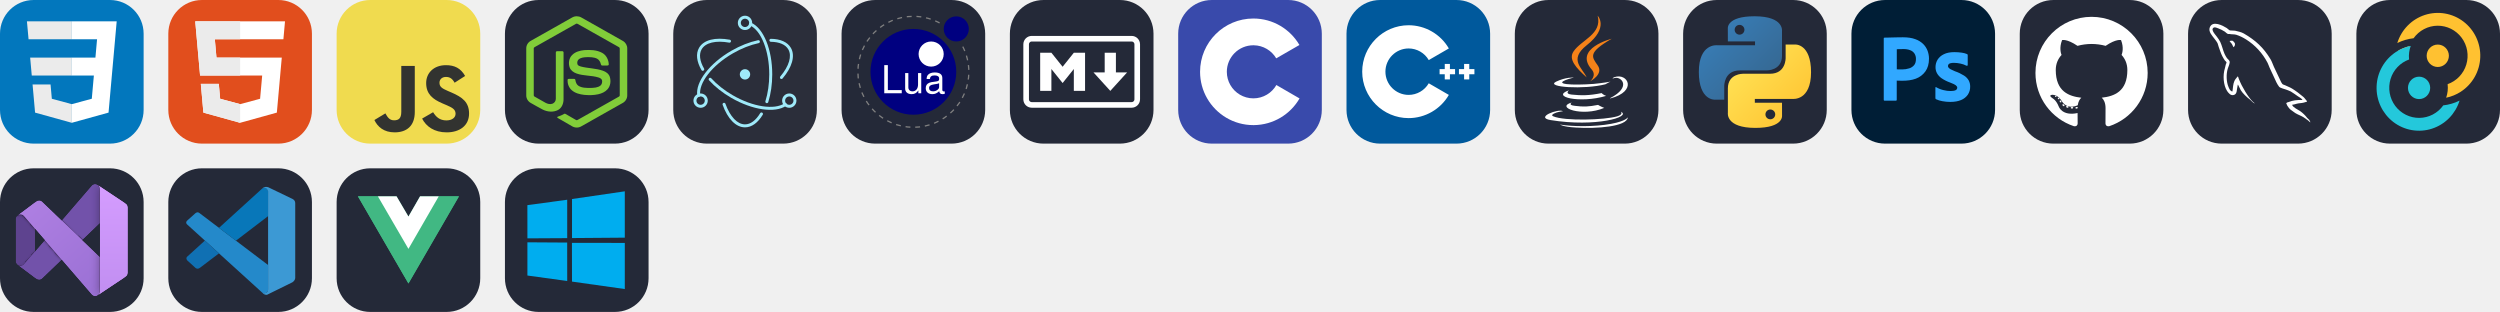
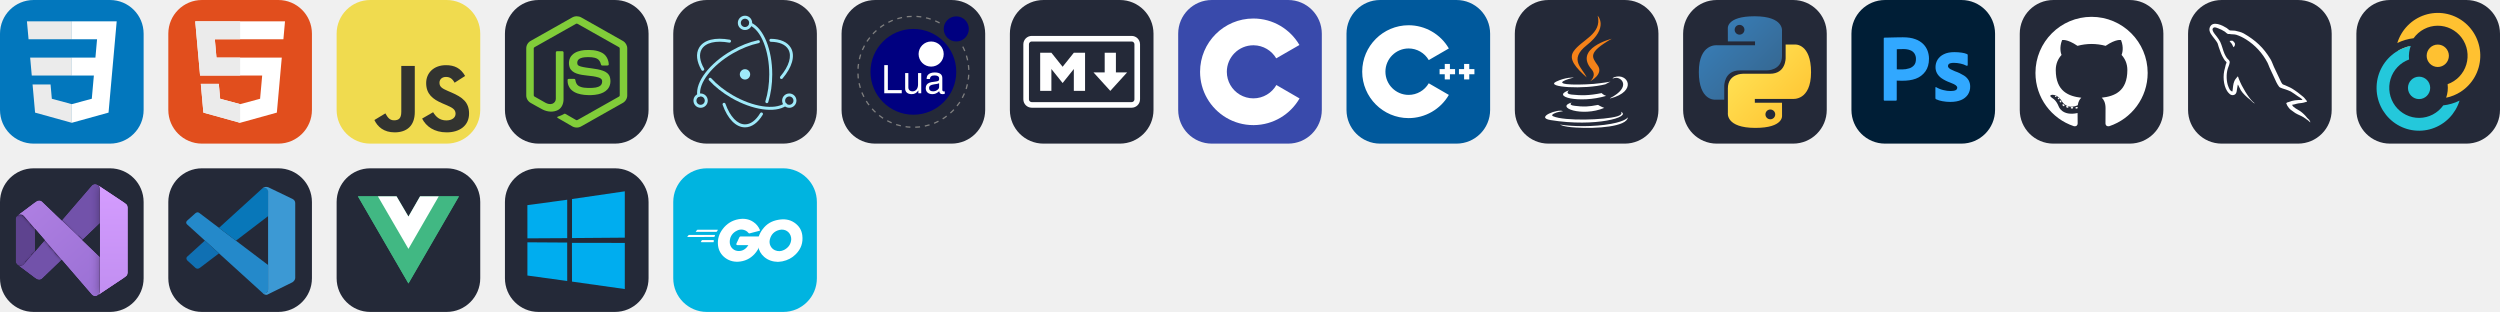
<svg xmlns="http://www.w3.org/2000/svg" width="835.5" height="104.25" viewBox="0 0 4456 556" fill="none" version="1.1">
  <g transform="translate(0, 0)">
    <svg width="256" height="256" viewBox="0 0 256 256" fill="none">
      <rect width="256" height="256" rx="60" fill="#0277BD" />
      <path d="M53.753 102.651L56.615 134.593H128.096V102.651H53.753Z" fill="#EBEBEB" />
      <path d="M128.095 38H127.985H48L50.904 69.942H128.095V38Z" fill="#EBEBEB" />
      <path d="M128.095 218.841V185.608L127.955 185.645L92.381 176.04L90.107 150.564H72.821H58.042L62.517 200.718L127.948 218.882L128.095 218.841Z" fill="#EBEBEB" />
      <path d="M167.318 134.593L163.61 176.019L127.985 185.635V218.866L193.468 200.718L193.948 195.321L201.454 111.229L202.233 102.651L208 38H127.985V69.942H172.994L170.088 102.651H127.985V134.593H167.318Z" fill="white" />
    </svg>
  </g>
  <g transform="translate(300, 0)">
    <svg width="256" height="256" fill="none" viewBox="0 0 256 256">
      <rect width="256" height="256" fill="#E14E1D" rx="60" />
      <path fill="#fff" d="M48 38L56.61 134.593H167.32L163.605 176.023L127.959 185.661L92.38 176.037L90.001 149.435H57.939L62.524 200.716L127.951 218.888L193.461 200.716L202.244 102.655H85.824L82.901 69.945H205.041H205.139L208 38H48Z" />
      <path fill="#EBEBEB" d="M128 38H48L56.61 134.593H128V102.655H85.824L82.901 69.945H128V38Z" />
      <path fill="#EBEBEB" d="M128 185.647L127.959 185.661L92.38 176.037L90.001 149.435H57.939L62.524 200.716L127.951 218.888L128 218.874V185.647Z" />
    </svg>
  </g>
  <g transform="translate(600, 0)">
    <svg width="256" height="256" viewBox="0 0 256 256" fill="none">
      <rect width="256" height="256" rx="60" fill="#F0DB4F" />
      <path d="M67.312 213.932L86.903 202.076C90.682 208.777 94.12 214.447 102.367 214.447C110.272 214.447 115.256 211.355 115.256 199.327V117.529H139.314V199.667C139.314 224.584 124.708 235.926 103.398 235.926C84.153 235.926 72.982 225.959 67.311 213.93" fill="#323330" />
      <path d="M152.381 211.354L171.969 200.013C177.126 208.434 183.828 214.62 195.684 214.62C205.653 214.62 212.009 209.636 212.009 202.762C212.009 194.514 205.479 191.592 194.481 186.782L188.468 184.203C171.111 176.815 159.597 167.535 159.597 147.945C159.597 129.901 173.345 116.153 194.826 116.153C210.12 116.153 221.118 121.481 229.022 135.4L210.291 147.429C206.166 140.04 201.7 137.119 194.826 137.119C187.78 137.119 183.312 141.587 183.312 147.429C183.312 154.646 187.78 157.568 198.09 162.037L204.104 164.614C224.553 173.379 236.067 182.313 236.067 202.418C236.067 224.072 219.055 235.928 196.2 235.928C173.861 235.928 159.426 225.274 152.381 211.354" fill="#323330" />
    </svg>
  </g>
  <g transform="translate(900, 0)">
    <svg width="256" height="256" fill="none" viewBox="0 0 256 256">
      <rect width="256" height="256" fill="#242938" rx="60" />
      <path fill="#81CD39" d="M119.878 31.116C124.797 28.301 131.203 28.288 136.117 31.116C160.839 45.086 185.569 59.033 210.287 73.011C214.937 75.63 218.046 80.804 217.999 86.161V170.206C218.034 175.785 214.617 181.083 209.712 183.642C185.071 197.535 160.442 211.444 135.805 225.337C130.786 228.207 124.251 227.986 119.387 224.88C112 220.598 104.6 216.336 97.212 212.058C95.702 211.158 94 210.442 92.934 208.978C93.877 207.708 95.562 207.55 96.931 206.995C100.014 206.014 102.847 204.44 105.679 202.913C106.396 202.423 107.27 202.611 107.957 203.049C114.274 206.671 120.536 210.399 126.874 213.986C128.226 214.767 129.595 213.73 130.751 213.086C154.931 199.419 179.141 185.805 203.318 172.134C204.214 171.703 204.709 170.752 204.636 169.771C204.653 142.046 204.64 114.317 204.645 86.592C204.747 85.478 204.103 84.455 203.096 83.999C178.541 70.17 153.997 56.321 129.446 42.488C128.575 41.889 127.426 41.888 126.554 42.484C102.002 56.321 77.464 70.183 52.912 84.011C51.909 84.468 51.236 85.475 51.355 86.592C51.36 114.317 51.355 142.046 51.355 169.775C51.268 170.756 51.801 171.687 52.691 172.109C59.242 175.824 65.802 179.513 72.358 183.216C76.052 185.203 80.586 186.385 84.656 184.862C88.246 183.574 90.763 179.909 90.695 176.097C90.729 148.534 90.678 120.967 90.72 93.408C90.631 92.184 91.791 91.173 92.981 91.288C96.129 91.267 99.281 91.246 102.429 91.297C103.743 91.267 104.647 92.585 104.485 93.817C104.472 121.555 104.519 149.293 104.464 177.03C104.472 184.423 101.435 192.467 94.597 196.084C86.174 200.447 75.762 199.522 67.44 195.338C60.236 191.742 53.36 187.498 46.284 183.646C41.366 181.101 37.966 175.782 38.001 170.207V86.161C37.949 80.693 41.182 75.425 45.976 72.844C70.613 58.941 95.246 45.026 119.878 31.116Z" />
      <path fill="#81CD39" d="M141.372 89.335C152.117 88.643 163.62 88.925 173.289 94.219C180.776 98.275 184.926 106.789 185.058 115.106C184.849 116.227 183.676 116.846 182.605 116.769C179.488 116.765 176.369 116.812 173.252 116.748C171.929 116.799 171.161 115.58 170.995 114.411C170.099 110.431 167.928 106.49 164.183 104.57C158.433 101.692 151.767 101.837 145.497 101.897C140.92 102.139 135.998 102.536 132.12 105.227C129.143 107.266 128.239 111.382 129.301 114.697C130.303 117.077 133.05 117.845 135.299 118.553C148.248 121.94 161.97 121.602 174.672 126.059C179.931 127.876 185.075 131.409 186.875 136.915C189.23 144.295 188.198 153.115 182.947 159.039C178.689 163.914 172.488 166.568 166.303 168.009C158.075 169.844 149.536 169.891 141.18 169.076C133.323 168.18 125.146 166.116 119.081 160.763C113.894 156.259 111.361 149.241 111.612 142.469C111.672 141.325 112.811 140.527 113.907 140.621C117.046 140.596 120.186 140.587 123.325 140.626C124.58 140.536 125.509 141.62 125.574 142.802C126.152 146.593 127.577 150.573 130.884 152.82C137.264 156.937 145.271 156.655 152.577 156.77C158.63 156.502 165.425 156.421 170.364 152.42C172.97 150.138 173.742 146.32 173.038 143.036C172.275 140.263 169.374 138.971 166.883 138.126C154.1 134.083 140.224 135.55 127.565 130.977C122.425 129.161 117.455 125.727 115.481 120.447C112.726 112.974 113.988 103.73 119.789 98.006C125.445 92.312 133.609 90.119 141.372 89.335V89.335" />
    </svg>
  </g>
  <g transform="translate(1200, 0)">
    <svg width="256" height="256" fill="none" viewBox="0 0 256 256">
      <rect width="256" height="256" fill="#2B2E3A" rx="60" />
      <path fill="#9FEAF9" d="M100.768 70.772C74.763 66.036 54.201 70.993 46.006 85.187C39.891 95.779 41.639 109.822 50.246 124.833C50.416 125.145 50.646 125.419 50.924 125.641C51.202 125.862 51.52 126.026 51.862 126.123C52.204 126.219 52.561 126.247 52.914 126.203C53.266 126.16 53.606 126.047 53.914 125.87C54.222 125.693 54.492 125.457 54.708 125.175C54.923 124.892 55.08 124.57 55.169 124.226C55.258 123.883 55.278 123.525 55.227 123.173C55.176 122.822 55.055 122.484 54.872 122.18C47.12 108.658 45.611 96.539 50.625 87.854C57.433 76.063 75.773 71.641 99.812 76.019C100.503 76.134 101.211 75.973 101.784 75.57C102.357 75.167 102.748 74.555 102.874 73.866C102.999 73.177 102.849 72.467 102.455 71.888C102.061 71.309 101.455 70.908 100.768 70.772V70.772ZM63.769 143.079C74.284 154.634 87.945 165.473 103.525 174.467C141.248 196.247 181.408 202.068 201.2 188.573C201.496 188.379 201.75 188.127 201.948 187.833C202.146 187.54 202.283 187.209 202.352 186.862C202.421 186.515 202.42 186.157 202.349 185.81C202.278 185.463 202.139 185.134 201.939 184.841C201.74 184.548 201.484 184.298 201.187 184.106C200.89 183.913 200.557 183.782 200.208 183.719C199.86 183.656 199.502 183.663 199.157 183.74C198.811 183.817 198.484 183.962 198.195 184.167C180.481 196.245 142.333 190.715 106.192 169.849C91.078 161.123 77.849 150.627 67.714 139.489C67.479 139.228 67.194 139.017 66.877 138.866C66.56 138.716 66.216 138.63 65.865 138.613C65.514 138.595 65.164 138.648 64.833 138.766C64.503 138.885 64.199 139.067 63.94 139.304C63.68 139.54 63.469 139.825 63.32 140.143C63.171 140.461 63.086 140.805 63.07 141.156C63.054 141.507 63.108 141.857 63.228 142.187C63.348 142.517 63.532 142.82 63.769 143.079V143.079Z" />
      <path fill="#9FEAF9" d="M194.886 139.835C211.914 119.719 217.859 99.487 209.681 85.323C203.664 74.9 190.943 69.397 174.036 69.177C173.335 69.178 172.663 69.455 172.165 69.947C171.667 70.44 171.382 71.109 171.373 71.809C171.364 72.51 171.631 73.186 172.116 73.692C172.602 74.197 173.267 74.491 173.967 74.51C189.172 74.708 200.132 79.449 205.063 87.99C211.855 99.755 206.553 117.797 190.815 136.389C190.584 136.656 190.408 136.965 190.298 137.301C190.188 137.636 190.145 137.989 190.172 138.341C190.199 138.693 190.296 139.035 190.457 139.349C190.617 139.664 190.839 139.943 191.108 140.171C191.377 140.398 191.689 140.571 192.025 140.677C192.362 140.784 192.716 140.823 193.067 140.791C193.418 140.76 193.76 140.66 194.072 140.495C194.385 140.331 194.661 140.107 194.886 139.835V139.835ZM151.125 71.66C135.729 74.959 119.341 81.409 103.603 90.495C64.661 112.978 39.258 146.131 42.786 170.17C42.833 170.52 42.949 170.857 43.127 171.161C43.306 171.466 43.542 171.732 43.824 171.945C44.106 172.157 44.428 172.311 44.77 172.399C45.112 172.486 45.468 172.505 45.817 172.453C46.166 172.402 46.502 172.282 46.804 172.1C47.106 171.918 47.37 171.678 47.579 171.393C47.788 171.109 47.938 170.786 48.021 170.443C48.104 170.1 48.118 169.744 48.063 169.395C44.93 148.051 69.01 116.626 106.27 95.114C121.537 86.299 137.405 80.054 152.242 76.875C152.589 76.807 152.919 76.67 153.213 76.472C153.507 76.275 153.759 76.021 153.953 75.726C154.148 75.43 154.282 75.099 154.347 74.751C154.413 74.403 154.408 74.046 154.334 73.7C154.26 73.354 154.118 73.026 153.916 72.735C153.713 72.445 153.456 72.197 153.157 72.007C152.858 71.818 152.525 71.689 152.176 71.629C151.827 71.57 151.47 71.58 151.125 71.66Z" />
      <path fill="#9FEAF9" d="M88.036 186.835C96.94 211.695 111.505 227.002 127.883 227.002C139.828 227.002 150.879 218.859 159.497 204.524C159.684 204.224 159.808 203.889 159.865 203.54C159.921 203.191 159.907 202.835 159.824 202.491C159.741 202.147 159.591 201.824 159.381 201.539C159.172 201.254 158.909 201.013 158.606 200.831C158.303 200.649 157.966 200.529 157.617 200.478C157.267 200.427 156.91 200.446 156.568 200.534C156.226 200.622 155.904 200.777 155.622 200.99C155.34 201.203 155.104 201.471 154.926 201.776C147.181 214.659 137.668 221.668 127.883 221.668C114.278 221.668 101.287 208.016 93.058 185.038C92.945 184.702 92.767 184.391 92.532 184.125C92.298 183.858 92.013 183.641 91.694 183.486C91.375 183.331 91.028 183.241 90.673 183.222C90.319 183.203 89.965 183.255 89.63 183.374C89.296 183.494 88.99 183.679 88.728 183.918C88.466 184.158 88.255 184.448 88.106 184.77C87.958 185.092 87.876 185.441 87.864 185.795C87.852 186.15 87.911 186.504 88.037 186.835H88.036ZM169.358 181.972C173.968 167.244 176.443 150.254 176.443 132.549C176.443 88.37 160.98 50.286 138.956 40.507C138.313 40.238 137.589 40.231 136.941 40.489C136.293 40.746 135.771 41.247 135.488 41.885C135.205 42.522 135.183 43.245 135.427 43.899C135.671 44.553 136.161 45.085 136.792 45.381C156.435 54.104 171.109 90.247 171.109 132.549C171.109 149.726 168.712 166.179 164.269 180.379C164.159 180.715 164.116 181.069 164.144 181.422C164.172 181.774 164.269 182.117 164.431 182.432C164.592 182.746 164.815 183.025 165.085 183.253C165.356 183.48 165.669 183.652 166.006 183.757C166.343 183.863 166.698 183.9 167.05 183.867C167.402 183.835 167.744 183.732 168.056 183.566C168.368 183.4 168.644 183.174 168.867 182.9C169.091 182.626 169.258 182.311 169.359 181.972H169.358ZM219.582 179.36C219.582 172.311 213.868 166.597 206.819 166.597C199.77 166.597 194.056 172.311 194.056 179.36C194.056 186.409 199.77 192.123 206.819 192.123C213.868 192.123 219.582 186.409 219.582 179.36ZM214.249 179.36C214.249 180.336 214.057 181.302 213.683 182.203C213.31 183.105 212.763 183.924 212.073 184.614C211.383 185.304 210.564 185.851 209.662 186.225C208.761 186.598 207.795 186.79 206.819 186.79C205.843 186.79 204.877 186.598 203.976 186.225C203.074 185.851 202.255 185.304 201.565 184.614C200.875 183.924 200.328 183.105 199.955 182.203C199.581 181.302 199.389 180.336 199.389 179.36C199.389 177.39 200.172 175.5 201.565 174.106C202.959 172.713 204.848 171.93 206.819 171.93C208.79 171.93 210.679 172.713 212.073 174.106C213.466 175.5 214.249 177.39 214.249 179.36ZM48.763 192.123C55.813 192.123 61.527 186.409 61.527 179.36C61.527 172.311 55.812 166.597 48.763 166.597C41.715 166.597 36 172.311 36 179.36C36 186.409 41.715 192.123 48.763 192.123ZM48.763 186.79C46.792 186.79 44.903 186.007 43.509 184.614C42.116 183.221 41.333 181.331 41.333 179.36C41.333 177.39 42.116 175.5 43.509 174.106C44.903 172.713 46.792 171.93 48.763 171.93C50.734 171.93 52.623 172.713 54.017 174.106C55.41 175.5 56.193 177.39 56.193 179.36C56.193 181.331 55.41 183.221 54.017 184.614C52.623 186.007 50.734 186.79 48.763 186.79V186.79Z" />
      <path fill="#9FEAF9" d="M127.883 53.526C134.932 53.526 140.646 47.812 140.646 40.763C140.646 33.714 134.932 28 127.883 28C120.834 28 115.12 33.714 115.12 40.763C115.12 47.812 120.834 53.526 127.883 53.526V53.526ZM127.883 48.193C125.912 48.193 124.023 47.41 122.629 46.017C121.236 44.623 120.453 42.734 120.453 40.763C120.453 38.792 121.236 36.903 122.629 35.509C124.023 34.116 125.912 33.333 127.883 33.333C129.854 33.333 131.743 34.116 133.137 35.509C134.53 36.903 135.313 38.792 135.313 40.763C135.313 42.734 134.53 44.623 133.137 46.017C131.743 47.41 129.854 48.193 127.883 48.193V48.193ZM129.832 141.575C124.847 142.652 119.936 139.484 118.857 134.499C118.34 132.105 118.795 129.604 120.122 127.546C121.449 125.488 123.539 124.041 125.933 123.523C130.918 122.446 135.829 125.614 136.909 130.599C137.986 135.584 134.818 140.496 129.832 141.575Z" />
    </svg>
  </g>
  <g transform="translate(1500, 0)">
    <svg width="256" height="256" fill="none" viewBox="0 0 256 256">
      <rect width="256" height="256" fill="#242938" rx="60" />
      <g clip-path="url(#clip0_101_404)">
        <path fill="navy" d="M204.453 128.02C204.453 85.824 170.195 51.57 128 51.57C85.805 51.57 51.547 85.824 51.547 128.02C51.547 170.219 85.805 204.473 128 204.473C170.195 204.473 204.453 170.219 204.453 128.02Z" />
        <path fill="#fff" d="M182.066 96.344C182.066 83.988 172.035 73.957 159.68 73.957C147.324 73.957 137.293 83.988 137.293 96.344C137.293 108.695 147.324 118.73 159.68 118.73C172.035 118.73 182.066 108.695 182.066 96.344Z" />
        <path fill="navy" d="M226.84 51.547C226.84 39.191 216.809 29.16 204.453 29.16C192.098 29.16 182.066 39.191 182.066 51.547C182.066 63.902 192.098 73.934 204.453 73.934C216.809 73.934 226.84 63.926 226.84 51.547Z" />
        <path fill="#fff" d="M82.508 160.586H107.281V166.227H76.109V116.066H82.508V160.586Z" />
        <path fill="#fff" d="M136.871 166.227V161.199C133.492 165.953 130.133 167.809 124.832 167.809C117.82 167.809 113.344 163.965 113.344 157.969V130.176H119.047V155.707C119.047 160.039 121.937 162.805 126.48 162.805C132.457 162.805 136.32 157.988 136.32 150.617V130.176H142.023V166.227H136.871Z" />
        <path fill="#fff" d="M183.945 167.199C182.086 167.684 181.199 167.809 180.016 167.809C176.301 167.809 174.504 166.164 174.102 162.508C170.047 166.227 166.395 167.809 161.855 167.809C154.566 167.809 150.027 163.691 150.027 157.145C150.027 152.457 152.16 149.227 156.363 147.516C158.559 146.629 159.805 146.352 167.914 145.316C172.457 144.77 173.891 143.734 173.891 141.328V139.805C173.891 136.363 171 134.441 165.848 134.441C160.48 134.441 157.863 136.426 157.379 140.84H151.59C151.738 137.27 152.414 135.203 154.062 133.344C156.469 130.66 160.797 129.141 166.035 129.141C174.906 129.141 179.594 132.582 179.594 138.98V160.188C179.594 161.98 180.691 163.016 182.699 163.016C183.035 163.016 183.313 163.016 183.945 162.867V167.199ZM173.891 148.402C171.969 149.289 170.723 149.562 164.664 150.387C158.539 151.273 155.984 153.215 155.984 156.996C155.984 160.652 158.602 162.785 163.078 162.785C166.457 162.785 169.266 161.684 171.613 159.551C173.32 157.969 173.891 156.809 173.891 154.863V148.402Z" />
        <path stroke="gray" stroke-dasharray="8.63 8.63" stroke-miterlimit="10" stroke-width="2.294" d="M216.09 83.121C223.164 97.019 226.859 112.394 226.859 128C226.859 182.574 182.574 226.859 128 226.859C73.426 226.859 29.141 182.574 29.141 128C29.141 73.426 73.426 29.141 128 29.141C145.551 29.141 162.762 33.809 177.883 42.637" />
      </g>
      <defs>
        <clipPath id="clip0_101_404">
          <rect width="200" height="200" fill="#fff" transform="translate(28 28)" />
        </clipPath>
      </defs>
    </svg>
  </g>
  <g transform="translate(1800, 0)">
    <svg width="256" height="256" fill="none" viewBox="0 0 256 256">
      <rect width="256" height="256" fill="#242938" rx="60" />
      <path stroke="#fff" stroke-width="10" d="M217 69H39C33.477 69 29 73.477 29 79V177C29 182.523 33.477 187 39 187H217C222.523 187 227 182.523 227 177V79C227 73.477 222.523 69 217 69Z" />
      <path fill="#fff" d="M54 162V94H74L94 119L114 94H134V162H114V123L94 148L74 123V162H54ZM179 162L149 129H169V94H189V129H209L179 162Z" />
    </svg>
  </g>
  <g transform="translate(2100, 0)">
    <svg width="256" height="256" viewBox="0 0 256 256" fill="none">
      <rect width="256" height="256" rx="60" fill="#394AAB" />
      <path d="M134.001 33C169.144 33 199.828 52.086 216.262 80.456L216.102 80.183L174.753 103.991C166.607 90.198 151.672 80.889 134.54 80.698L134.001 80.695C107.875 80.695 86.695 101.874 86.695 127.999C86.695 136.543 88.972 144.552 92.933 151.469C101.088 165.704 116.416 175.306 134.001 175.306C151.693 175.306 167.109 165.582 175.222 151.195L175.025 151.54L216.311 175.458C200.057 203.588 169.794 222.615 135.059 222.994L134.001 223C98.746 223 67.975 203.796 51.582 175.276C43.579 161.353 39 145.212 39 127.999C39 75.533 81.532 33 134.001 33Z" fill="white" />
    </svg>
  </g>
  <g transform="translate(2400, 0)">
    <svg width="256" height="256" fill="none" viewBox="0 0 256 256">
      <rect width="256" height="256" fill="#00599C" rx="60" />
      <path fill="#fff" d="M110.759 210.517C65.125 210.517 28 173.392 28 127.759C28 82.125 65.125 45 110.759 45C140.204 45 167.667 60.846 182.427 86.353L146.611 107.079C139.224 94.311 125.485 86.379 110.759 86.379C87.942 86.379 69.379 104.942 69.379 127.759C69.379 150.575 87.942 169.138 110.759 169.138C125.486 169.138 139.225 161.206 146.613 148.436L182.429 169.161C167.669 194.671 140.206 210.517 110.759 210.517Z" />
      <path fill="#fff" d="M193.517 123.161H184.321V113.965H175.127V123.161H165.931V132.356H175.127V141.552H184.321V132.356H193.517V123.161Z" />
      <path fill="#fff" d="M228 123.161H218.804V113.965H209.61V123.161H200.414V132.356H209.61V141.552H218.804V132.356H228V123.161Z" />
    </svg>
  </g>
  <g transform="translate(2700, 0)">
    <svg width="256" height="256" fill="none" viewBox="0 0 256 256">
      <rect width="256" height="256" fill="#242938" rx="60" />
      <path fill="#fff" d="M101.634 182.619C101.634 182.619 93.955 187.293 106.979 188.63C122.707 190.634 131.023 190.299 148.386 186.962C148.386 186.962 153.06 189.971 159.406 192.306C120.331 209.002 70.909 191.304 101.634 182.619ZM96.625 160.914C96.625 160.914 88.275 167.26 101.299 168.593C118.327 170.262 131.69 170.597 154.732 165.926C154.732 165.926 157.741 169.267 162.747 170.936C115.664 184.961 62.898 172.269 96.625 160.917V160.914ZM188.795 198.984C188.795 198.984 194.471 203.658 182.449 207.334C160.073 214.012 88.61 216.019 68.573 207.334C61.564 204.325 74.92 199.982 79.259 199.319C83.601 198.317 85.937 198.317 85.937 198.317C78.257 192.973 34.842 209.337 63.896 214.046C143.709 227.073 209.499 208.37 188.792 199.018L188.795 198.984ZM105.307 138.203C105.307 138.203 68.905 146.888 92.279 149.89C102.298 151.223 122 150.892 140.368 149.555C155.396 148.221 170.458 145.548 170.458 145.548C170.458 145.548 165.113 147.886 161.441 150.222C124.342 159.915 53.211 155.573 73.583 145.554C90.953 137.204 105.307 138.203 105.307 138.203V138.203ZM170.423 174.604C207.83 155.234 190.46 136.534 178.438 138.873C175.429 139.54 174.096 140.207 174.096 140.207C174.096 140.207 175.097 138.203 177.436 137.54C201.145 129.19 219.849 162.586 169.757 175.61C169.757 175.61 170.092 175.275 170.423 174.608V174.604ZM108.979 227.364C145.046 229.703 200.147 226.03 201.484 208.995C201.484 208.995 198.817 215.673 171.764 220.683C141.042 226.359 102.968 225.692 80.596 222.016C80.596 222.016 85.27 226.023 108.982 227.36L108.979 227.364Z" />
      <path fill="#F58219" d="M147.685 28C147.685 28 168.389 49.039 127.983 80.759C95.589 106.472 120.632 121.168 127.983 137.861C108.948 120.833 95.261 105.802 104.606 91.776C118.331 71.083 156.062 61.064 147.685 28ZM137 123.842C146.683 134.862 134.333 144.881 134.333 144.881C134.333 144.881 159.044 132.195 147.692 116.494C137.338 101.466 129.324 94.118 172.738 69.069C172.738 69.069 104.278 86.097 137.007 123.835L137 123.842Z" />
    </svg>
  </g>
  <g transform="translate(3000, 0)">
    <svg width="256" height="256" fill="none" viewBox="0 0 256 256">
      <rect width="256" height="256" fill="#242938" rx="60" />
      <path fill="url(#paint0_linear_2_47)" d="M127.279 29C76.507 29 79.677 51.018 79.677 51.018L79.734 73.828H128.185V80.677H60.489C60.489 80.677 28 76.993 28 128.222C28 179.452 56.357 177.636 56.357 177.636H73.281V153.863C73.281 153.863 72.369 125.506 101.186 125.506H149.24C149.24 125.506 176.239 125.942 176.239 99.412V55.546C176.239 55.546 180.338 29 127.279 29ZM100.563 44.339C105.384 44.339 109.28 48.235 109.28 53.056C109.28 57.876 105.384 61.772 100.563 61.772C95.743 61.772 91.847 57.876 91.847 53.056C91.847 48.235 95.743 44.339 100.563 44.339Z" />
      <path fill="url(#paint1_linear_2_47)" d="M128.721 227.958C179.493 227.958 176.323 205.941 176.323 205.941L176.266 183.13H127.815V176.281H195.511C195.511 176.281 228 179.966 228 128.736C228 77.506 199.643 79.323 199.643 79.323H182.719V103.096C182.719 103.096 183.631 131.453 154.814 131.453H106.76C106.76 131.453 79.761 131.016 79.761 157.546V201.412C79.761 201.412 75.662 227.958 128.721 227.958ZM155.437 212.619C150.616 212.619 146.72 208.723 146.72 203.903C146.72 199.082 150.616 195.186 155.437 195.186C160.257 195.186 164.154 199.082 164.154 203.903C164.154 208.723 160.257 212.619 155.437 212.619Z" />
      <defs>
        <linearGradient id="paint0_linear_2_47" x1="47.22" x2="146.333" y1="46.896" y2="145.02" gradientUnits="userSpaceOnUse">
          <stop stop-color="#387EB8" />
          <stop offset="1" stop-color="#366994" />
        </linearGradient>
        <linearGradient id="paint1_linear_2_47" x1="108.056" x2="214.492" y1="109.905" y2="210.522" gradientUnits="userSpaceOnUse">
          <stop stop-color="#FFE052" />
          <stop offset="1" stop-color="#FFC331" />
        </linearGradient>
      </defs>
    </svg>
  </g>
  <g transform="translate(3300, 0)">
    <svg width="256" height="256" fill="none" viewBox="0 0 256 256">
      <rect width="256" height="256" fill="#001E36" rx="60" />
      <path fill="#31A8FF" d="M57.6 178.04V68.28C57.6 67.533 57.92 67.107 58.667 67.107C60.48 67.107 62.187 67.107 64.64 67C67.2 66.893 69.867 66.893 72.747 66.787C75.627 66.68 78.72 66.68 82.027 66.573C85.333 66.467 88.533 66.467 91.733 66.467C100.48 66.467 107.733 67.533 113.707 69.773C119.04 71.587 123.947 74.573 128 78.52C131.413 81.933 134.08 86.093 135.787 90.68C137.387 95.16 138.24 99.747 138.24 104.547C138.24 113.72 136.107 121.293 131.84 127.267C127.573 133.24 121.6 137.72 114.667 140.28C107.413 142.947 99.413 143.907 90.667 143.907C88.107 143.907 86.4 143.907 85.333 143.8C84.267 143.693 82.773 143.693 80.747 143.693V177.933C80.853 178.68 80.32 179.32 79.573 179.427C79.467 179.427 79.36 179.427 79.147 179.427H58.88C58.027 179.427 57.6 179 57.6 178.04ZM80.853 87.693V123.533C82.347 123.64 83.733 123.747 85.013 123.747H90.667C94.827 123.747 98.987 123.107 102.933 121.827C106.347 120.867 109.333 118.84 111.68 116.173C113.92 113.507 114.987 109.88 114.987 105.187C115.093 101.88 114.24 98.573 112.533 95.693C110.72 92.92 108.16 90.787 105.067 89.613C101.12 88.013 96.853 87.373 92.48 87.48C89.707 87.48 87.253 87.48 85.227 87.587C83.093 87.48 81.6 87.587 80.853 87.693Z" />
      <path fill="#31A8FF" d="M204.8 117.027C201.6 115.32 198.187 114.147 194.56 113.4C190.613 112.547 186.667 112.013 182.613 112.013C180.48 111.907 178.24 112.227 176.213 112.76C174.827 113.08 173.653 113.827 172.907 114.893C172.373 115.747 172.053 116.813 172.053 117.773C172.053 118.733 172.48 119.693 173.12 120.547C174.08 121.72 175.36 122.68 176.747 123.427C179.2 124.707 181.76 125.88 184.32 126.947C190.08 128.867 195.627 131.533 200.747 134.733C204.267 136.973 207.147 139.96 209.173 143.587C210.88 147 211.733 150.733 211.627 154.573C211.733 159.587 210.24 164.6 207.467 168.76C204.48 173.027 200.32 176.333 195.52 178.253C190.293 180.493 183.893 181.667 176.213 181.667C171.307 181.667 166.507 181.24 161.707 180.28C157.973 179.64 154.24 178.467 150.827 176.867C150.08 176.44 149.547 175.693 149.653 174.84V156.28C149.653 155.96 149.76 155.533 150.08 155.32C150.4 155.107 150.72 155.213 151.04 155.427C155.2 157.88 159.573 159.587 164.267 160.653C168.32 161.72 172.587 162.253 176.853 162.253C180.907 162.253 183.787 161.72 185.707 160.76C187.413 160.013 188.587 158.2 188.587 156.28C188.587 154.787 187.733 153.4 186.027 152.013C184.32 150.627 180.8 149.027 175.573 147C170.133 145.08 165.12 142.52 160.427 139.32C157.12 136.973 154.347 133.88 152.32 130.253C150.613 126.84 149.76 123.107 149.867 119.373C149.867 114.787 151.147 110.413 153.493 106.467C156.16 102.2 160.107 98.787 164.693 96.653C169.707 94.093 176 92.92 183.573 92.92C187.947 92.92 192.427 93.24 196.8 93.88C200 94.307 203.093 95.16 205.973 96.333C206.4 96.44 206.827 96.867 207.04 97.293C207.147 97.72 207.253 98.147 207.253 98.573V115.96C207.253 116.387 207.04 116.813 206.72 117.027C205.76 117.24 205.227 117.24 204.8 117.027Z" />
    </svg>
  </g>
  <g transform="translate(3600, 0)">
    <svg width="256" height="256" viewBox="0 0 256 256" fill="none">
      <rect width="256" height="256" rx="60" fill="#242938" />
      <path d="M128.001 30C72.779 30 28 74.771 28 130.001C28 174.184 56.653 211.668 96.387 224.891C101.384 225.817 103.219 222.722 103.219 220.081C103.219 217.696 103.126 209.819 103.083 201.463C75.263 207.512 69.393 189.664 69.393 189.664C64.844 178.105 58.289 175.032 58.289 175.032C49.216 168.825 58.973 168.953 58.973 168.953C69.015 169.658 74.303 179.258 74.303 179.258C83.222 194.546 97.697 190.126 103.403 187.571C104.301 181.107 106.892 176.696 109.752 174.199C87.54 171.67 64.191 163.095 64.191 124.778C64.191 113.86 68.098 104.939 74.495 97.936C73.456 95.418 70.034 85.246 75.463 71.472C75.463 71.472 83.861 68.784 102.971 81.723C110.948 79.507 119.502 78.396 128.001 78.358C136.499 78.396 145.061 79.507 153.052 81.723C172.139 68.784 180.525 71.472 180.525 71.472C185.968 85.246 182.544 95.418 181.505 97.936C187.917 104.939 191.797 113.86 191.797 124.778C191.797 163.187 168.403 171.644 146.135 174.119C149.722 177.223 152.918 183.308 152.918 192.638C152.918 206.018 152.802 216.787 152.802 220.081C152.802 222.742 154.602 225.86 159.671 224.878C199.383 211.64 228 174.169 228 130.001C228 74.771 183.227 30 128.001 30ZM65.454 172.453C65.233 172.95 64.452 173.099 63.74 172.758C63.014 172.432 62.607 171.754 62.842 171.256C63.057 170.744 63.841 170.602 64.564 170.945C65.291 171.271 65.705 171.955 65.454 172.453ZM70.373 176.842C69.896 177.285 68.963 177.079 68.331 176.38C67.677 175.683 67.554 174.751 68.038 174.302C68.529 173.86 69.434 174.067 70.089 174.764C70.743 175.47 70.871 176.395 70.373 176.842ZM73.747 182.458C73.134 182.884 72.132 182.485 71.513 181.595C70.9 180.706 70.9 179.64 71.526 179.212C72.147 178.785 73.134 179.169 73.762 180.052C74.373 180.956 74.373 182.023 73.747 182.458ZM79.454 188.962C78.906 189.566 77.739 189.404 76.884 188.579C76.01 187.773 75.766 186.629 76.316 186.024C76.871 185.418 78.045 185.589 78.906 186.407C79.774 187.211 80.039 188.364 79.454 188.962ZM86.83 191.157C86.588 191.941 85.464 192.297 84.331 191.964C83.2 191.621 82.46 190.704 82.689 189.912C82.924 189.124 84.053 188.753 85.194 189.109C86.323 189.45 87.065 190.361 86.83 191.157ZM95.224 192.089C95.252 192.913 94.292 193.597 93.103 193.612C91.907 193.639 90.94 192.971 90.927 192.16C90.927 191.327 91.866 190.65 93.061 190.63C94.251 190.607 95.224 191.269 95.224 192.089ZM103.47 191.773C103.613 192.577 102.787 193.404 101.606 193.624C100.445 193.836 99.37 193.339 99.223 192.541C99.079 191.716 99.92 190.89 101.079 190.676C102.262 190.471 103.32 190.955 103.47 191.773Z" fill="white" />
    </svg>
  </g>
  <g transform="translate(3900, 0)">
    <svg width="256" height="256" fill="none" viewBox="0 0 256 256">
      <rect width="256" height="256" fill="#242938" rx="60" />
      <g clip-path="url(#clip0_7_147)">
        <path fill="#fff" fill-rule="evenodd" d="M203.801 178.21C194.011 177.938 186.416 178.941 180.051 181.619C178.218 182.355 175.277 182.355 175.035 184.662C176.015 185.63 176.133 187.214 176.992 188.556C178.459 190.991 181.033 194.271 183.357 195.973L191.191 201.571C195.965 204.488 201.351 206.193 206.002 209.113C208.696 210.817 211.388 213.007 214.082 214.834C215.454 215.807 216.285 217.392 218 217.997V217.629C217.144 216.538 216.897 214.957 216.044 213.735L212.367 210.209C208.82 205.465 204.41 201.325 199.636 197.922C195.718 195.245 187.152 191.596 185.56 187.097L185.319 186.824C188.008 186.552 191.191 185.605 193.764 184.875C197.929 183.784 201.721 184.024 206.002 182.93L211.882 181.226V180.135C209.678 177.946 208.087 175.025 205.763 172.959C199.521 167.606 192.661 162.373 185.56 157.994C181.766 155.562 176.868 153.977 172.829 151.913C171.356 151.182 168.911 150.817 168.055 149.601C165.846 146.929 164.625 143.397 163.034 140.232L152.997 119.064C150.794 114.319 149.444 109.574 146.755 105.195C134.144 84.512 120.431 71.983 99.375 59.693C94.848 57.138 89.462 56.039 83.735 54.703L74.555 54.212C72.593 53.362 70.636 51.049 68.922 49.953C61.944 45.574 43.947 36.085 38.803 48.59C35.497 56.497 43.701 64.282 46.486 68.299C48.571 71.097 51.26 74.26 52.733 77.423C53.556 79.49 53.831 81.682 54.69 83.872C56.646 89.224 58.484 95.188 61.055 100.178C62.427 102.733 63.867 105.413 65.582 107.723C66.562 109.086 68.277 109.67 68.642 111.859C66.927 114.294 66.809 117.94 65.829 120.986C61.42 134.734 63.135 151.766 69.377 161.888C71.339 164.928 75.962 171.622 82.234 169.065C87.744 166.875 86.515 159.941 88.106 153.857C88.477 152.399 88.23 151.425 88.962 150.449V150.722L93.983 160.819C97.778 166.78 104.391 172.986 109.897 177.125C112.833 179.315 115.16 183.089 118.831 184.425V184.057H118.59C117.854 182.966 116.751 182.475 115.772 181.624C113.569 179.435 111.121 176.757 109.406 174.325C104.267 167.513 99.74 159.968 95.698 152.183C93.737 148.412 92.022 144.275 90.436 140.504C89.695 139.043 89.695 136.85 88.474 136.125C86.635 138.797 83.947 141.115 82.594 144.398C80.267 149.628 80.026 156.077 79.17 162.769C78.676 162.891 78.895 162.769 78.676 163.041C74.763 162.071 73.413 158.051 71.945 154.648C68.274 146.01 67.659 132.141 70.842 122.164C71.698 119.609 75.375 111.579 73.907 109.146C73.166 106.834 70.724 105.498 69.374 103.671C67.783 101.359 66.073 98.441 64.971 95.886C62.035 89.069 60.567 81.529 57.381 74.715C55.908 71.552 53.34 68.266 51.257 65.349C48.93 62.063 46.365 59.751 44.526 55.859C43.915 54.496 43.059 52.331 44.038 50.869C44.279 49.896 44.773 49.506 45.748 49.288C47.339 47.924 51.872 49.653 53.463 50.379C57.99 52.205 61.785 53.907 65.58 56.459C67.294 57.675 69.133 59.988 71.336 60.599H73.91C77.828 61.449 82.232 60.871 85.9 61.962C92.389 64.034 98.264 67.072 103.532 70.36C119.567 80.458 132.792 94.814 141.725 111.971C143.193 114.769 143.805 117.324 145.155 120.244C147.729 126.208 150.912 132.289 153.477 138.132C156.051 143.85 158.498 149.694 162.17 154.438C164.008 156.993 171.35 158.329 174.654 159.668C177.104 160.759 180.896 161.741 183.105 163.077C187.264 165.632 191.427 168.552 195.342 171.35C197.298 172.806 203.423 175.849 203.787 178.276L203.801 178.21ZM78.958 72.487C77.267 72.472 75.581 72.677 73.943 73.095V73.368H74.184C75.164 75.315 76.879 76.654 78.102 78.358L80.92 84.199L81.162 83.926C82.876 82.71 83.735 80.763 83.735 77.845C83 76.995 82.879 76.141 82.267 75.29C81.532 74.074 79.941 73.463 78.958 72.493V72.487Z" clip-rule="evenodd" />
      </g>
      <defs>
        <clipPath id="clip0_7_147">
          <rect width="180" height="180" fill="#fff" transform="translate(38 38)" />
        </clipPath>
      </defs>
    </svg>
  </g>
  <g transform="translate(4200, 0)">
    <svg width="256" height="256" fill="none" viewBox="0 0 256 256">
      <rect width="256" height="256" fill="#242938" rx="60" />
      <path fill="#FFC131" d="M164.9 99.42C164.9 104.72 162.813 109.802 159.096 113.55C155.38 117.298 150.34 119.403 145.085 119.403C139.829 119.403 134.789 117.298 131.073 113.55C127.357 109.802 125.269 104.72 125.269 99.42C125.269 94.12 127.357 89.037 131.073 85.29C134.789 81.542 139.829 79.436 145.085 79.436C150.34 79.436 155.38 81.542 159.096 85.29C162.813 89.037 164.9 94.12 164.9 99.42V99.42Z" />
      <path fill="#24C8DB" d="M111.759 136.661C100.815 136.661 91.943 145.608 91.943 156.644C91.943 167.681 100.815 176.628 111.759 176.628C122.702 176.628 131.574 167.681 131.574 156.644C131.574 145.608 122.702 136.661 111.759 136.661Z" />
      <path fill="#FFC131" fill-rule="evenodd" d="M186.157 163.457C178.194 168.649 169.333 172.285 160.037 174.175C162.731 166.429 163.624 158.163 162.649 150.014C170.531 147.235 177.652 142.623 183.436 136.55C189.221 130.478 193.505 123.116 195.941 115.063C198.377 107.009 198.898 98.49 197.46 90.195C196.022 81.901 192.667 74.065 187.665 67.323C182.664 60.58 176.157 55.121 168.673 51.388C161.189 47.655 152.938 45.753 144.589 45.836C136.24 45.918 128.028 47.984 120.618 51.865C113.208 55.746 106.81 61.333 101.941 68.173C91.859 69.317 82.047 72.206 72.938 76.711C76.539 64.995 82.888 54.326 91.447 45.61C100.006 36.895 110.523 30.388 122.106 26.643C133.689 22.898 145.997 22.024 157.986 24.096C169.975 26.168 181.291 31.125 190.977 38.545C200.662 45.966 208.431 55.632 213.624 66.725C218.817 77.817 221.282 90.009 220.809 102.266C220.336 114.524 216.939 126.485 210.907 137.137C204.875 147.789 196.385 156.818 186.157 163.457ZM73.839 90.609L92.393 92.88C92.814 89.266 93.599 85.705 94.735 82.252C87.396 83.973 80.353 86.79 73.839 90.609V90.609Z" clip-rule="evenodd" />
      <path fill="#24C8DB" fill-rule="evenodd" d="M70.596 92.607C78.608 87.362 87.532 83.695 96.897 81.798C94.064 89.543 93.047 97.843 93.924 106.05C86.07 108.868 78.983 113.51 73.236 119.601C67.49 125.692 63.245 133.061 60.844 141.113C58.444 149.164 57.956 157.672 59.419 165.949C60.883 174.225 64.257 182.039 69.268 188.758C74.28 195.476 80.788 200.912 88.268 204.624C95.748 208.337 103.989 210.223 112.326 210.13C120.662 210.037 128.859 207.967 136.256 204.088C143.652 200.209 150.04 194.629 154.903 187.8C164.979 186.685 174.791 183.827 183.905 179.353C180.295 191.057 173.942 201.712 165.384 210.416C156.825 219.12 146.313 225.616 134.737 229.355C123.162 233.094 110.863 233.965 98.883 231.895C86.903 229.825 75.593 224.875 65.912 217.463C56.231 210.052 48.463 200.397 43.266 189.316C38.068 178.236 35.595 166.056 36.054 153.807C36.514 141.558 39.893 129.601 45.905 118.948C51.918 108.295 60.387 99.26 70.596 92.607V92.607ZM182.915 165.455L182.554 165.637L182.915 165.455Z" clip-rule="evenodd" />
    </svg>
  </g>
  <g transform="translate(0, 300)">
    <svg width="256" height="256" viewBox="0 0 256 256" fill="none">
      <rect width="256" height="256" rx="60" fill="#242938" />
      <mask id="mask0_217_156" style="mask-type:alpha" maskUnits="userSpaceOnUse" x="28" y="28" width="200" height="200">
        <path d="M64.666 197.166L31.334 172.166C30.295 171.394 29.452 170.389 28.873 169.23C28.294 168.072 27.995 166.795 28 165.5V90.5C27.995 89.205 28.294 87.928 28.873 86.77C29.452 85.612 30.295 84.606 31.334 83.835L64.666 58.834C63.77 59.675 63.094 60.722 62.694 61.883C62.295 63.045 62.186 64.287 62.375 65.5V190.5C62.186 191.714 62.295 192.955 62.694 194.117C63.094 195.278 63.77 196.325 64.666 197.166Z" fill="white" />
        <path d="M224.29 62.709C222.917 61.807 221.308 61.329 219.665 61.334C218.601 61.326 217.544 61.527 216.558 61.927C215.571 62.327 214.673 62.918 213.915 63.666L213.334 64.25L146.834 128L110.04 163.291L76 195.915L75.416 196.5C74.658 197.248 73.76 197.84 72.774 198.241C71.787 198.641 70.731 198.843 69.666 198.834C67.863 198.83 66.109 198.246 64.666 197.165L31.334 172.166C33.028 173.437 35.142 174.016 37.248 173.784C39.353 173.552 41.29 172.526 42.666 170.915L79.666 127.959L110.04 92.709L163.25 30.916C164.022 30 164.985 29.265 166.072 28.762C167.159 28.258 168.343 27.998 169.541 28C171.184 27.995 172.792 28.473 174.165 29.375L224.29 62.709Z" fill="white" />
        <path d="M224.29 193.29L174.291 226.624C172.589 227.735 170.545 228.195 168.532 227.92C166.52 227.644 164.674 226.651 163.334 225.125L110.04 163.291L79.666 127.959L42.666 85.04C41.278 83.446 39.339 82.436 37.237 82.212C35.135 81.988 33.027 82.568 31.334 83.834L64.666 58.834C66.109 57.755 67.863 57.169 69.666 57.166C70.731 57.157 71.787 57.358 72.774 57.759C73.76 58.16 74.658 58.751 75.416 59.5L76 60.084L110.04 92.709L146.834 128L213.334 191.75L213.915 192.334C214.673 193.082 215.571 193.672 216.558 194.072C217.544 194.472 218.601 194.674 219.665 194.665C221.308 194.671 222.917 194.193 224.29 193.29Z" fill="white" />
        <path d="M228 69.665V186.334C228.001 187.709 227.663 189.064 227.016 190.276C226.369 191.49 225.433 192.525 224.29 193.29L174.291 226.624C175.433 225.859 176.369 224.823 177.017 223.609C177.663 222.395 178 221.041 177.999 219.665V36.334C177.981 34.949 177.622 33.589 176.953 32.375C176.284 31.161 175.327 30.131 174.165 29.375L224.29 62.709C225.429 63.477 226.364 64.513 227.011 65.726C227.658 66.939 227.997 68.291 228 69.665Z" fill="white" />
      </mask>
      <g mask="url(#mask0_217_156)">
        <path d="M64.666 197.165L31.334 172.166C30.295 171.394 29.452 170.387 28.873 169.23C28.294 168.072 27.995 166.794 28 165.5V90.5C27.995 89.205 28.294 87.927 28.873 86.77C29.452 85.612 30.295 84.606 31.334 83.834L64.666 58.834C63.77 59.675 63.094 60.722 62.694 61.883C62.295 63.045 62.186 64.286 62.375 65.5V190.5C62.186 191.714 62.295 192.955 62.694 194.117C63.094 195.278 63.77 196.324 64.666 197.165Z" fill="#5E438F" />
        <g filter="url(#filter0_dd_217_156)">
          <path d="M224.289 62.709C222.917 61.807 221.308 61.329 219.665 61.334C218.601 61.326 217.544 61.527 216.557 61.927C215.571 62.327 214.673 62.918 213.915 63.666L213.334 64.25L177.914 98.209L146.834 128L110.04 163.291L75.999 195.915L75.415 196.5C74.658 197.248 73.76 197.84 72.773 198.241C71.786 198.641 70.73 198.843 69.665 198.834C67.862 198.83 66.109 198.246 64.665 197.165L31.334 172.166C33.027 173.437 35.142 174.016 37.247 173.784C39.352 173.552 41.29 172.526 42.665 170.915L61.334 149.25L79.665 127.959L110.04 92.709L163.249 30.916C164.022 30 164.985 29.265 166.072 28.762C167.158 28.258 168.343 27.998 169.539 28C171.183 27.995 172.791 28.473 174.165 29.375L224.289 62.709Z" fill="url(#paint0_linear_217_156)" />
        </g>
        <g filter="url(#filter1_dd_217_156)">
          <path d="M224.289 193.29L174.29 226.625C172.589 227.736 170.545 228.195 168.532 227.92C166.519 227.644 164.674 226.652 163.334 225.125L110.04 163.291L79.665 127.959L61.334 106.709L42.665 85.041C41.277 83.446 39.338 82.436 37.236 82.212C35.135 81.988 33.026 82.568 31.334 83.834L64.665 58.834C66.109 57.755 67.862 57.169 69.665 57.166C70.73 57.157 71.786 57.358 72.773 57.759C73.76 58.16 74.658 58.751 75.415 59.5L75.999 60.084L110.04 92.709L146.834 128L177.958 157.835L213.334 191.75L213.915 192.335C214.673 193.082 215.571 193.672 216.557 194.072C217.544 194.472 218.601 194.674 219.665 194.665C221.308 194.671 222.917 194.192 224.289 193.29Z" fill="url(#paint1_linear_217_156)" />
        </g>
        <g filter="url(#filter2_dd_217_156)">
          <path d="M228 69.665V186.333C228.001 187.709 227.663 189.063 227.016 190.277C226.369 191.489 225.433 192.525 224.29 193.29L174.29 226.624C175.433 225.859 176.369 224.823 177.015 223.609C177.663 222.395 178 221.041 177.999 219.665V36.334C177.981 34.949 177.622 33.589 176.953 32.375C176.284 31.161 175.327 30.131 174.165 29.375L224.29 62.709C225.429 63.477 226.363 64.513 227.011 65.726C227.657 66.938 227.997 68.291 228 69.665Z" fill="url(#paint2_linear_217_156)" />
        </g>
      </g>
      <defs>
        <filter id="filter0_dd_217_156" x="26.153" y="24.114" width="203.317" height="181.196" filterUnits="userSpaceOnUse" color-interpolation-filters="sRGB">
          <feFlood flood-opacity="0" result="BackgroundImageFix" />
          <feColorMatrix in="SourceAlpha" type="matrix" values="0 0 0 0 0 0 0 0 0 0 0 0 0 0 0 0 0 0 127 0" result="hardAlpha" />
          <feOffset dy="0.246" />
          <feGaussianBlur stdDeviation="0.246" />
          <feColorMatrix type="matrix" values="0 0 0 0 0 0 0 0 0 0 0 0 0 0 0 0 0 0 0.24 0" />
          <feBlend mode="normal" in2="BackgroundImageFix" result="effect1_dropShadow_217_156" />
          <feColorMatrix in="SourceAlpha" type="matrix" values="0 0 0 0 0 0 0 0 0 0 0 0 0 0 0 0 0 0 127 0" result="hardAlpha" />
          <feOffset dy="1.295" />
          <feGaussianBlur stdDeviation="2.59" />
          <feColorMatrix type="matrix" values="0 0 0 0 0 0 0 0 0 0 0 0 0 0 0 0 0 0 0.22 0" />
          <feBlend mode="normal" in2="effect1_dropShadow_217_156" result="effect2_dropShadow_217_156" />
          <feBlend mode="normal" in="SourceGraphic" in2="effect2_dropShadow_217_156" result="shape" />
        </filter>
        <filter id="filter1_dd_217_156" x="26.153" y="53.28" width="203.317" height="181.194" filterUnits="userSpaceOnUse" color-interpolation-filters="sRGB">
          <feFlood flood-opacity="0" result="BackgroundImageFix" />
          <feColorMatrix in="SourceAlpha" type="matrix" values="0 0 0 0 0 0 0 0 0 0 0 0 0 0 0 0 0 0 127 0" result="hardAlpha" />
          <feOffset dy="0.246" />
          <feGaussianBlur stdDeviation="0.246" />
          <feColorMatrix type="matrix" values="0 0 0 0 0 0 0 0 0 0 0 0 0 0 0 0 0 0 0.24 0" />
          <feBlend mode="normal" in2="BackgroundImageFix" result="effect1_dropShadow_217_156" />
          <feColorMatrix in="SourceAlpha" type="matrix" values="0 0 0 0 0 0 0 0 0 0 0 0 0 0 0 0 0 0 127 0" result="hardAlpha" />
          <feOffset dy="1.295" />
          <feGaussianBlur stdDeviation="2.59" />
          <feColorMatrix type="matrix" values="0 0 0 0 0 0 0 0 0 0 0 0 0 0 0 0 0 0 0.22 0" />
          <feBlend mode="normal" in2="effect1_dropShadow_217_156" result="effect2_dropShadow_217_156" />
          <feBlend mode="normal" in="SourceGraphic" in2="effect2_dropShadow_217_156" result="shape" />
        </filter>
        <filter id="filter2_dd_217_156" x="158.622" y="13.832" width="84.921" height="228.335" filterUnits="userSpaceOnUse" color-interpolation-filters="sRGB">
          <feFlood flood-opacity="0" result="BackgroundImageFix" />
          <feColorMatrix in="SourceAlpha" type="matrix" values="0 0 0 0 0 0 0 0 0 0 0 0 0 0 0 0 0 0 127 0" result="hardAlpha" />
          <feOffset />
          <feGaussianBlur stdDeviation="0.13" />
          <feColorMatrix type="matrix" values="0 0 0 0 0 0 0 0 0 0 0 0 0 0 0 0 0 0 0.24 0" />
          <feBlend mode="normal" in2="BackgroundImageFix" result="effect1_dropShadow_217_156" />
          <feColorMatrix in="SourceAlpha" type="matrix" values="0 0 0 0 0 0 0 0 0 0 0 0 0 0 0 0 0 0 127 0" result="hardAlpha" />
          <feOffset />
          <feGaussianBlur stdDeviation="7.771" />
          <feColorMatrix type="matrix" values="0 0 0 0 0 0 0 0 0 0 0 0 0 0 0 0 0 0 0.3 0" />
          <feBlend mode="normal" in2="effect1_dropShadow_217_156" result="effect2_dropShadow_217_156" />
          <feBlend mode="normal" in="SourceGraphic" in2="effect2_dropShadow_217_156" result="shape" />
        </filter>
        <linearGradient id="paint0_linear_217_156" x1="190.499" y1="28" x2="41.989" y2="177.471" gradientUnits="userSpaceOnUse">
          <stop stop-color="#7252AA" />
          <stop offset="1" stop-color="#7252AA" />
        </linearGradient>
        <linearGradient id="paint1_linear_217_156" x1="46.75" y1="64.457" x2="186.332" y2="220.705" gradientUnits="userSpaceOnUse">
          <stop stop-color="#AE7FE2" />
          <stop offset="1" stop-color="#9A70D4" />
        </linearGradient>
        <linearGradient id="paint2_linear_217_156" x1="200.49" y1="25.353" x2="200.49" y2="226.456" gradientUnits="userSpaceOnUse">
          <stop stop-color="#D59DFF" />
          <stop offset="1" stop-color="#C18EF1" />
        </linearGradient>
      </defs>
    </svg>
  </g>
  <g transform="translate(300, 300)">
    <svg width="256" height="256" fill="none" viewBox="0 0 256 256">
      <rect width="256" height="256" fill="#242938" rx="60" />
      <path fill="#2489CA" d="M33.716 100.208C33.716 100.208 28.981 96.795 34.663 92.238L47.899 80.402C47.899 80.402 51.687 76.417 55.691 79.889L177.84 172.368V216.714C177.84 216.714 177.781 223.678 168.844 222.908L33.716 100.208Z" />
      <path fill="#1070B3" d="M65.2 128.792L33.716 157.415C33.716 157.415 30.48 159.822 33.716 164.123L48.333 177.418C48.333 177.418 51.805 181.147 56.934 176.905L90.312 151.596L65.2 128.792Z" />
      <path fill="#0877B9" d="M120.474 129.029L178.215 84.939L177.84 40.83C177.84 40.83 175.374 31.203 167.148 36.214L90.312 106.145L120.474 129.029Z" />
      <path fill="#3C99D4" d="M168.844 222.968C172.198 226.4 176.262 225.276 176.262 225.276L221.259 203.103C227.019 199.177 226.21 194.305 226.21 194.305V61.898C226.21 56.079 220.252 54.067 220.252 54.067L181.253 35.267C172.731 30 167.148 36.214 167.148 36.214C167.148 36.214 174.328 31.046 177.84 40.83V215.905C177.84 217.109 177.583 218.292 177.071 219.358C176.045 221.429 173.816 223.362 168.47 222.553L168.844 222.968Z" />
    </svg>
  </g>
  <g transform="translate(600, 300)">
    <svg width="256" height="256" fill="none" viewBox="0 0 256 256">
      <rect width="256" height="256" fill="#242938" rx="60" />
      <path fill="#41B883" d="M182 50H218L128 205.25L38 50H73.55H106.85L128 86L148.7 50H182Z" />
      <path fill="#41B883" d="M38 50L128 205.25L218 50H182L128 143.15L73.55 50H38Z" />
      <path fill="#fff" d="M73.55 50L128 143.6L182 50H148.7L128 86L106.85 50H73.55Z" />
    </svg>
  </g>
  <g transform="translate(900, 300)">
    <svg width="256" height="256" viewBox="0 0 256 256" fill="none">
      <g clip-path="url(#clip0_33_480)">
        <path d="M196 0H60C26.863 0 0 26.863 0 60V196C0 229.137 26.863 256 60 256H196C229.137 256 256 229.137 256 196V60C256 26.863 229.137 0 196 0Z" fill="#242938" />
        <path d="M40 65.663L110.968 55.998L111 124.453L40.066 124.857L40 65.663ZM110.935 132.34L110.99 200.855L40.056 191.102L40.052 131.881L110.935 132.34ZM119.537 54.733L213.636 41V123.582L119.537 124.33V54.733ZM213.658 132.984L213.636 215.195L119.537 201.914L119.406 132.831L213.658 132.984Z" fill="#00ADEF" />
      </g>
      <defs>
        <clipPath id="clip0_33_480">
          <rect width="256" height="256" fill="white" />
        </clipPath>
      </defs>
    </svg>
  </g>
+   <g transform="translate(1200, 300)">
+     <svg width="256" height="256" fill="none" viewBox="0 0 256 256">
+       <rect width="256" height="256" fill="#00B4E0" rx="60" />
+       <path fill="#fff" d="M40.5 113.234C40.1 113.234 40 113.034 40.2 112.734L42.3 110.034C42.5 109.734 43 109.534 43.4 109.534H79.1C79.5 109.534 79.6 109.834 79.4 110.134L77.7 112.734C77.5 113.034 77 113.334 76.7 113.334L40.5 113.234Z" />
+       <path fill="#fff" d="M25.4 122.434C25 122.434 24.9 122.234 25.1 121.934L27.2 119.234C27.4 118.934 27.9 118.734 28.3 118.734H73.9C74.3 118.734 74.5 119.034 74.4 119.334L73.6 121.734C73.5 122.134 73.1 122.334 72.7 122.334L25.4 122.434Z" />
+       <path fill="#fff" d="M49.6 131.634C49.2 131.634 49.1 131.334 49.3 131.034L50.7 128.534C50.9 128.234 51.3 127.934 51.7 127.934H71.7C72.1 127.934 72.3 128.234 72.3 128.634L72.1 131.034C72.1 131.434 71.7 131.734 71.4 131.734L49.6 131.634Z" />
+       <path fill="#fff" d="M153.4 111.434C147.1 113.034 142.8 114.234 136.6 115.834C135.1 116.234 135 116.334 133.7 114.834C132.2 113.134 131.1 112.034 129 111.034C122.7 107.934 116.6 108.834 110.9 112.534C104.1 116.934 100.6 123.434 100.7 131.534C100.8 139.534 106.3 146.134 114.2 147.234C121 148.134 126.7 145.734 131.2 140.634C132.1 139.534 132.9 138.334 133.9 136.934C130.3 136.934 125.8 136.934 114.6 136.934C112.5 136.934 112 135.634 112.7 133.934C114 130.834 116.4 125.634 117.8 123.034C118.1 122.434 118.8 121.434 120.3 121.434C125.4 121.434 144.2 121.434 156.7 121.434C156.5 124.134 156.5 126.834 156.1 129.534C155 136.734 152.3 143.334 147.9 149.134C140.7 158.634 131.3 164.534 119.4 166.134C109.6 167.434 100.5 165.534 92.5 159.534C85.1 153.934 80.9 146.534 79.8 137.334C78.5 126.434 81.7 116.634 88.3 108.034C95.4 98.734 104.8 92.834 116.3 90.734C125.7 89.034 134.7 90.134 142.8 95.634C148.1 99.134 151.9 103.934 154.4 109.734C155 110.634 154.6 111.134 153.4 111.434Z" />
+       <path fill="#fff" d="M186.5 166.734C177.4 166.534 169.1 163.934 162.1 157.934C156.2 152.834 152.5 146.334 151.3 138.634C149.5 127.334 152.6 117.334 159.4 108.434C166.7 98.834 175.5 93.834 187.4 91.734C197.6 89.934 207.2 90.934 215.9 96.834C223.8 102.234 228.7 109.534 230 119.134C231.7 132.634 227.8 143.634 218.5 153.034C211.9 159.734 203.8 163.934 194.5 165.834C191.8 166.334 189.1 166.434 186.5 166.734ZM210.3 126.334C210.2 125.034 210.2 124.034 210 123.034C208.2 113.134 199.1 107.534 189.6 109.734C180.3 111.834 174.3 117.734 172.1 127.134C170.3 134.934 174.1 142.834 181.3 146.034C186.8 148.434 192.3 148.134 197.6 145.434C205.5 141.334 209.8 134.934 210.3 126.334Z" />
+     </svg>
+   </g>
</svg>
